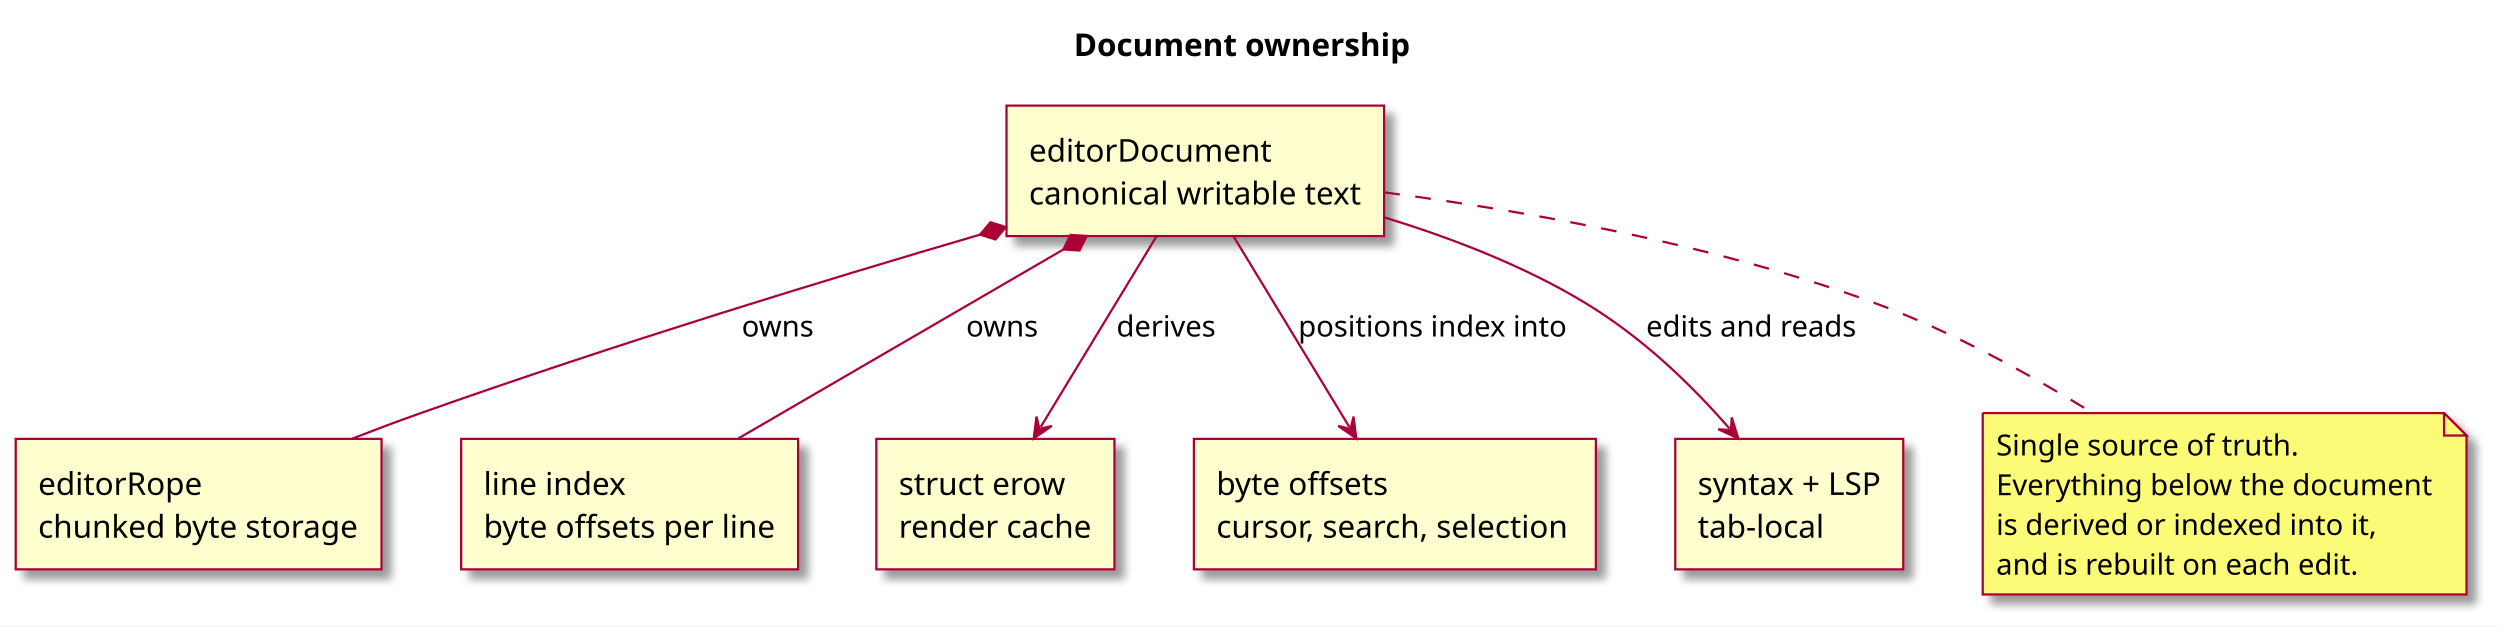
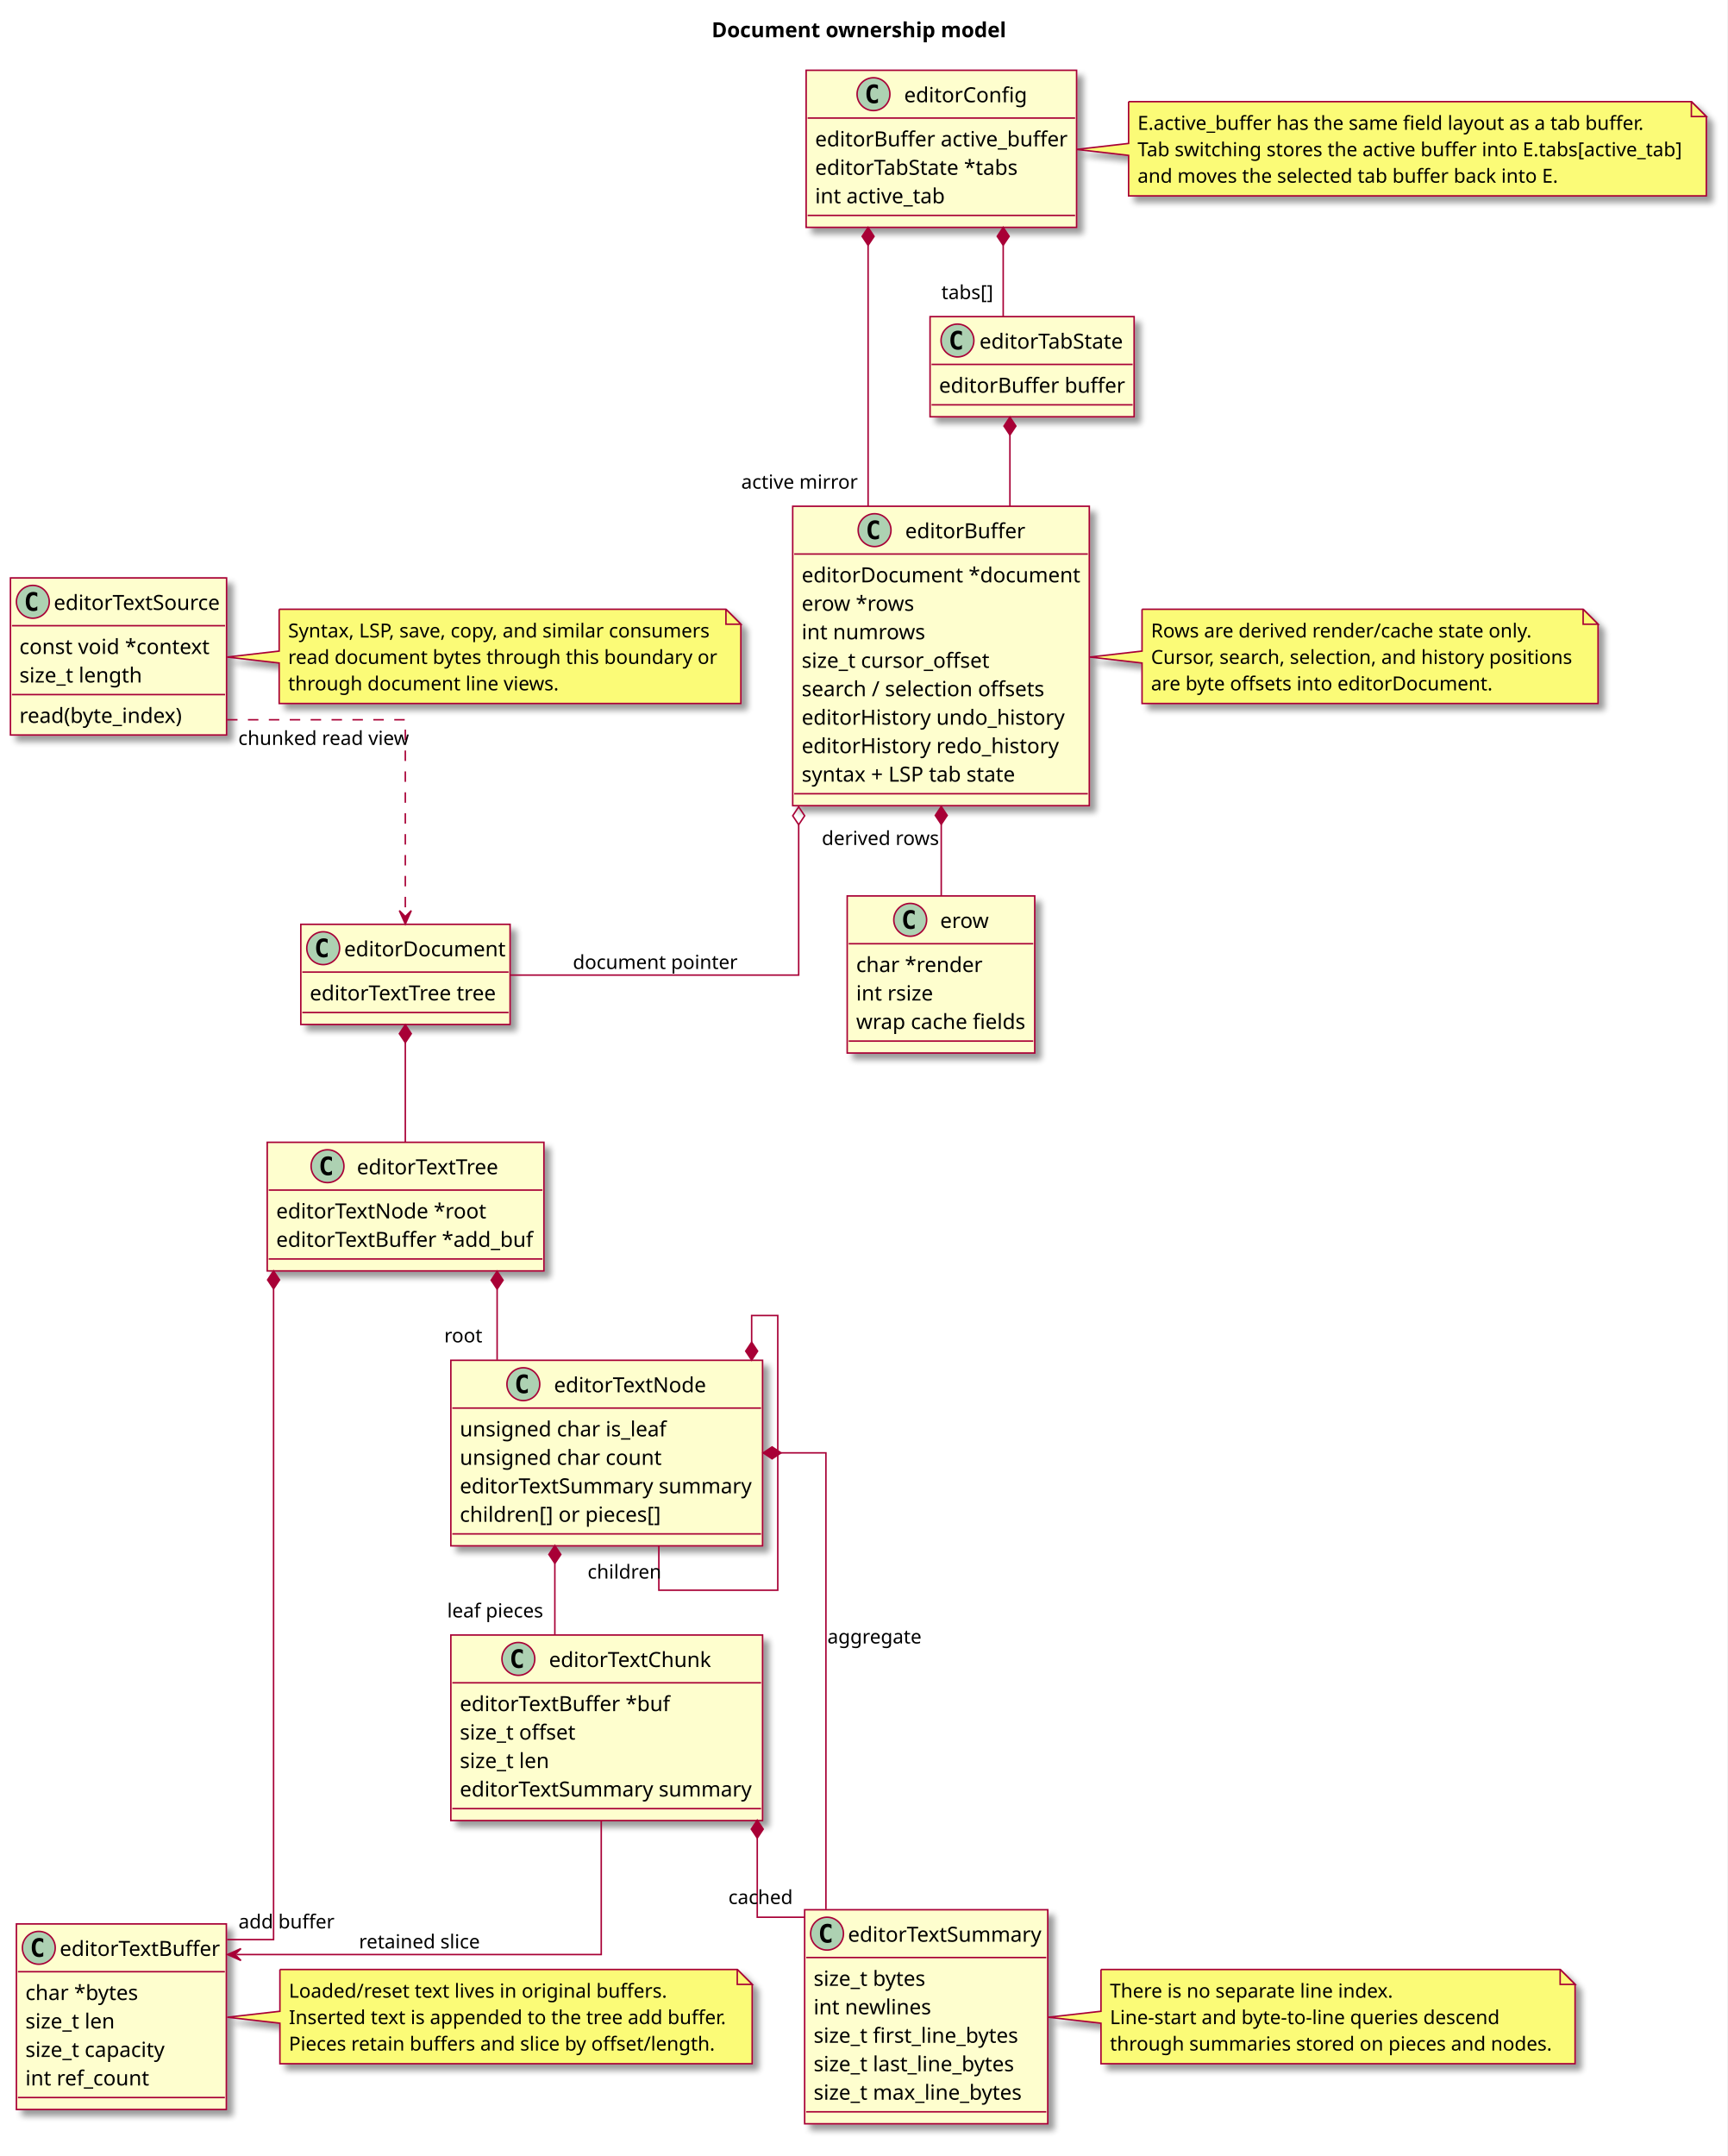
- <svg xmlns="http://www.w3.org/2000/svg" contentStyleType="text/css" data-diagram-type="DESCRIPTION" height="279px" preserveAspectRatio="none" style="width:1114px;height:279px;background:#FFFFFF;" version="1.1" viewBox="0 0 1114 279" width="1114px" zoomAndPan="magnify">
+ <svg xmlns="http://www.w3.org/2000/svg" contentStyleType="text/css" data-diagram-type="CLASS" height="1444px" preserveAspectRatio="none" style="width:1157px;height:1444px;background:#FFFFFF;" version="1.1" viewBox="0 0 1157 1444" width="1157px" zoomAndPan="magnify">
  <defs>
-     <filter height="300%" id="f1951zaz6wc9qc" width="300%" x="-1" y="-1">
+     <filter height="300%" id="f1nqlf8pvnlg85" width="300%" x="-1" y="-1">
      <feGaussianBlur result="blurOut" stdDeviation="2" />
      <feColorMatrix in="blurOut" result="blurOut2" type="matrix" values="0 0 0 0 0 0 0 0 0 0 0 0 0 0 0 0 0 0 .4 0" />
      <feOffset dx="4" dy="4" in="blurOut2" result="blurOut3" />
      <feBlend in="SourceGraphic" in2="blurOut3" mode="normal" />
    </filter>
  </defs>
  <rect width="100%" height="100%" fill="#FFFFFF" />
  <g>
-     <g class="title" data-source-line="3">
-       <text fill="#000000" font-family="sans-serif" font-size="14" font-weight="700" lengthAdjust="spacing" textLength="150.121" x="478.481" y="24.966">Document ownership</text>
-     </g>
-     <g class="entity" data-qualified-name="doc" data-source-line="7" id="ent0002">
-       <rect fill="#FEFECE" filter="url(#f1951zaz6wc9qc)" height="58.136" style="stroke:#A80036;stroke-width:1;" width="168.259" x="448.5" y="47.068" />
-       <text fill="#000000" font-family="sans-serif" font-size="14" lengthAdjust="spacing" textLength="108.178" x="458.5" y="72.034">editorDocument</text>
-       <text fill="#000000" font-family="sans-serif" font-size="14" lengthAdjust="spacing" textLength="148.259" x="458.5" y="91.102">canonical writable text</text>
-     </g>
-     <g class="entity" data-qualified-name="rope" data-source-line="8" id="ent0003">
-       <rect fill="#FEFECE" filter="url(#f1951zaz6wc9qc)" height="58.136" style="stroke:#A80036;stroke-width:1;" width="163.009" x="7" y="195.568" />
-       <text fill="#000000" font-family="sans-serif" font-size="14" lengthAdjust="spacing" textLength="73.108" x="17" y="220.534">editorRope</text>
-       <text fill="#000000" font-family="sans-serif" font-size="14" lengthAdjust="spacing" textLength="143.009" x="17" y="239.602">chunked byte storage</text>
-     </g>
-     <g class="entity" data-qualified-name="index" data-source-line="9" id="ent0004">
-       <rect fill="#FEFECE" filter="url(#f1951zaz6wc9qc)" height="58.136" style="stroke:#A80036;stroke-width:1;" width="150.143" x="205.5" y="195.568" />
-       <text fill="#000000" font-family="sans-serif" font-size="14" lengthAdjust="spacing" textLength="63.588" x="215.5" y="220.534">line index</text>
-       <text fill="#000000" font-family="sans-serif" font-size="14" lengthAdjust="spacing" textLength="130.143" x="215.5" y="239.602">byte offsets per line</text>
-     </g>
-     <g class="entity" data-qualified-name="row" data-source-line="10" id="ent0005">
-       <rect fill="#FEFECE" filter="url(#f1951zaz6wc9qc)" height="58.136" style="stroke:#A80036;stroke-width:1;" width="106.1" x="390.5" y="195.568" />
-       <text fill="#000000" font-family="sans-serif" font-size="14" lengthAdjust="spacing" textLength="74.76" x="400.5" y="220.534">struct erow</text>
-       <text fill="#000000" font-family="sans-serif" font-size="14" lengthAdjust="spacing" textLength="86.1" x="400.5" y="239.602">render cache</text>
-     </g>
-     <g class="entity" data-qualified-name="offsets" data-source-line="11" id="ent0006">
-       <rect fill="#FEFECE" filter="url(#f1951zaz6wc9qc)" height="58.136" style="stroke:#A80036;stroke-width:1;" width="179.123" x="532" y="195.568" />
-       <text fill="#000000" font-family="sans-serif" font-size="14" lengthAdjust="spacing" textLength="76.804" x="542" y="220.534">byte offsets</text>
-       <text fill="#000000" font-family="sans-serif" font-size="14" lengthAdjust="spacing" textLength="159.123" x="542" y="239.602">cursor, search, selection</text>
-     </g>
-     <g class="entity" data-qualified-name="lang" data-source-line="12" id="ent0007">
-       <rect fill="#FEFECE" filter="url(#f1951zaz6wc9qc)" height="58.136" style="stroke:#A80036;stroke-width:1;" width="101.592" x="746.5" y="195.568" />
-       <text fill="#000000" font-family="sans-serif" font-size="14" lengthAdjust="spacing" textLength="81.592" x="756.5" y="220.534">syntax + LSP</text>
-       <text fill="#000000" font-family="sans-serif" font-size="14" lengthAdjust="spacing" textLength="56.294" x="756.5" y="239.602">tab-local</text>
-     </g>
-     <g class="entity" data-qualified-name="GMN13" data-source-line="21" id="ent0014">
-       <path d="M883.5,184.068 L883.5,264.892 L1099.084,264.892 L1099.084,194.068 L1089.084,184.068 L883.5,184.068" fill="#FBFB77" filter="url(#f1951zaz6wc9qc)" style="stroke:#A80036;stroke-width:1;" />
-       <path d="M1089.084,184.068 L1089.084,194.068 L1099.084,194.068 L1089.084,184.068" fill="#FBFB77" style="stroke:#A80036;stroke-width:1;" />
-       <text fill="#000000" font-family="sans-serif" font-size="13" lengthAdjust="spacing" textLength="135.057" x="889.5" y="202.965">Single source of truth.</text>
-       <text fill="#000000" font-family="sans-serif" font-size="13" lengthAdjust="spacing" textLength="194.584" x="889.5" y="220.671">Everything below the document</text>
-       <text fill="#000000" font-family="sans-serif" font-size="13" lengthAdjust="spacing" textLength="170.092" x="889.5" y="238.377">is derived or indexed into it,</text>
-       <text fill="#000000" font-family="sans-serif" font-size="13" lengthAdjust="spacing" textLength="161.59" x="889.5" y="256.083">and is rebuilt on each edit.</text>
-     </g>
-     <g class="link" data-entity-1="ent0002" data-entity-2="ent0003" data-link-type="composition" data-source-line="14" id="lnk8">
-       <path d="M436.714,104.552 C366.484,125.132 275.58,152.888 187.5,184.068 C177.47,187.618 166.95,191.568 156.67,195.558" fill="none" id="doc-backto-rope" style="stroke:#A80036;stroke-width:1;" />
-       <polygon fill="#A80036" points="448.23,101.178,441.347,99.027,436.714,104.552,443.597,106.704,448.23,101.178" style="stroke:#A80036;stroke-width:1;" />
-       <text fill="#000000" font-family="sans-serif" font-size="13" lengthAdjust="spacing" textLength="32.344" x="330.5" y="149.965">owns</text>
-     </g>
-     <g class="link" data-entity-1="ent0002" data-entity-2="ent0004" data-link-type="composition" data-source-line="15" id="lnk9">
-       <path d="M473.837,111.17 C429.247,137.1 373.73,169.368 329.06,195.338" fill="none" id="doc-backto-index" style="stroke:#A80036;stroke-width:1;" />
-       <polygon fill="#A80036" points="484.21,105.138,477.012,104.696,473.837,111.17,481.034,111.612,484.21,105.138" style="stroke:#A80036;stroke-width:1;" />
-       <text fill="#000000" font-family="sans-serif" font-size="13" lengthAdjust="spacing" textLength="32.344" x="430.5" y="149.965">owns</text>
-     </g>
-     <g class="link" data-entity-1="ent0002" data-entity-2="ent0005" data-link-type="dependency" data-source-line="16" id="lnk10">
-       <path d="M515.34,105.318 C499.58,131.258 479.465,164.37 463.725,190.28" fill="none" id="doc-to-row" style="stroke:#A80036;stroke-width:1;" />
-       <polygon fill="#A80036" points="460.61,195.408,468.701,189.793,463.206,191.135,461.864,185.639,460.61,195.408" style="stroke:#A80036;stroke-width:1;" />
-       <text fill="#000000" font-family="sans-serif" font-size="13" lengthAdjust="spacing" textLength="44.213" x="497.5" y="149.965">derives</text>
-     </g>
-     <g class="link" data-entity-1="ent0002" data-entity-2="ent0006" data-link-type="dependency" data-source-line="17" id="lnk11">
-       <path d="M549.66,105.318 C565.42,131.258 585.535,164.37 601.275,190.28" fill="none" id="doc-to-offsets" style="stroke:#A80036;stroke-width:1;" />
-       <polygon fill="#A80036" points="604.39,195.408,603.136,185.639,601.794,191.135,596.299,189.793,604.39,195.408" style="stroke:#A80036;stroke-width:1;" />
-       <text fill="#000000" font-family="sans-serif" font-size="13" lengthAdjust="spacing" textLength="119.912" x="578.5" y="149.965">positions index into</text>
-     </g>
-     <g class="link" data-entity-1="ent0002" data-entity-2="ent0007" data-link-type="dependency" data-source-line="18" id="lnk12">
-       <path d="M616.84,96.858 C646.47,105.918 679.16,118.438 706.5,135.068 C732.86,151.108 753.636,171.564 770.646,190.894" fill="none" id="doc-to-lang" style="stroke:#A80036;stroke-width:1;" />
-       <polygon fill="#A80036" points="774.61,195.398,771.667,185.999,771.307,191.644,765.662,191.284,774.61,195.398" style="stroke:#A80036;stroke-width:1;" />
-       <text fill="#000000" font-family="sans-serif" font-size="13" lengthAdjust="spacing" textLength="93.899" x="733.5" y="149.965">edits and reads</text>
-     </g>
-     <g class="link" data-entity-1="ent0002" data-entity-2="ent0014" data-link-type="association" data-source-line="21" id="lnk15">
-       <path d="M616.78,85.708 C678.7,93.828 764.12,108.808 835.5,135.068 C869.11,147.438 904,166.548 932.24,183.858" fill="none" id="doc-GMN13" style="stroke:#A80036;stroke-width:1;stroke-dasharray:7,7;" />
+     <g class="title" data-source-line="6">
+       <text fill="#000000" font-family="sans-serif" font-size="14" font-weight="700" lengthAdjust="spacing" textLength="197.581" x="476.697" y="24.966">Document ownership model</text>
+     </g>
+     <g class="entity" data-qualified-name="editorConfig" data-source-line="10" id="ent0002">
+       <rect fill="#FEFECE" filter="url(#f1nqlf8pvnlg85)" height="105.204" style="stroke:#A80036;stroke-width:1;" width="181.161" x="540" y="47.068" />
+       <ellipse cx="585.115" cy="63.068" fill="#ADD1B2" rx="11" ry="11" style="stroke:#A80036;stroke-width:1;" />
+       <path d="M588.084,68.709 Q587.505,69.005 586.865,69.146 Q586.224,69.302 585.521,69.302 Q583.021,69.302 581.693,67.662 Q580.38,66.005 580.38,62.88 Q580.38,59.755 581.693,58.099 Q583.021,56.443 585.521,56.443 Q586.224,56.443 586.865,56.599 Q587.521,56.755 588.084,57.052 L588.084,59.771 Q587.459,59.193 586.865,58.927 Q586.271,58.646 585.646,58.646 Q584.302,58.646 583.615,59.724 Q582.927,60.787 582.927,62.88 Q582.927,64.974 583.615,66.052 Q584.302,67.115 585.646,67.115 Q586.271,67.115 586.865,66.849 Q587.459,66.568 588.084,65.99 L588.084,68.709 Z " fill="#000000" />
+       <text fill="#000000" font-family="sans-serif" font-size="14" lengthAdjust="spacing" textLength="82.432" x="605.615" y="68.5">editorConfig</text>
+       <line style="stroke:#A80036;stroke-width:1;" x1="541" x2="720.161" y1="79.068" y2="79.068" />
+       <text fill="#000000" font-family="sans-serif" font-size="14" lengthAdjust="spacing" textLength="169.161" x="546" y="98.034">editorBuffer active_buffer</text>
+       <text fill="#000000" font-family="sans-serif" font-size="14" lengthAdjust="spacing" textLength="136.793" x="546" y="117.102">editorTabState *tabs</text>
+       <text fill="#000000" font-family="sans-serif" font-size="14" lengthAdjust="spacing" textLength="86.94" x="546" y="136.17">int active_tab</text>
+       <line style="stroke:#A80036;stroke-width:1;" x1="541" x2="720.161" y1="144.272" y2="144.272" />
+     </g>
+     <g class="entity" data-qualified-name="editorTabState" data-source-line="16" id="ent0003">
+       <rect fill="#FEFECE" filter="url(#f1nqlf8pvnlg85)" height="67.068" style="stroke:#A80036;stroke-width:1;" width="136.697" x="623" y="212.068" />
+       <ellipse cx="641.367" cy="228.068" fill="#ADD1B2" rx="11" ry="11" style="stroke:#A80036;stroke-width:1;" />
+       <path d="M644.336,233.708 Q643.758,234.005 643.117,234.146 Q642.476,234.302 641.773,234.302 Q639.273,234.302 637.945,232.662 Q636.633,231.005 636.633,227.88 Q636.633,224.755 637.945,223.099 Q639.273,221.443 641.773,221.443 Q642.476,221.443 643.117,221.599 Q643.773,221.755 644.336,222.052 L644.336,224.771 Q643.711,224.193 643.117,223.927 Q642.523,223.646 641.898,223.646 Q640.554,223.646 639.867,224.724 Q639.179,225.787 639.179,227.88 Q639.179,229.974 639.867,231.052 Q640.554,232.115 641.898,232.115 Q642.523,232.115 643.117,231.849 Q643.711,231.568 644.336,230.99 L644.336,233.708 Z " fill="#000000" />
+       <text fill="#000000" font-family="sans-serif" font-size="14" lengthAdjust="spacing" textLength="97.216" x="656.115" y="233.5">editorTabState</text>
+       <line style="stroke:#A80036;stroke-width:1;" x1="624" x2="758.697" y1="244.068" y2="244.068" />
+       <text fill="#000000" font-family="sans-serif" font-size="14" lengthAdjust="spacing" textLength="124.698" x="629" y="263.034">editorBuffer buffer</text>
+       <line style="stroke:#A80036;stroke-width:1;" x1="624" x2="758.697" y1="271.136" y2="271.136" />
+     </g>
+     <g class="entity" data-qualified-name="editorBuffer" data-source-line="20" id="ent0004">
+       <rect fill="#FEFECE" filter="url(#f1nqlf8pvnlg85)" height="200.543" style="stroke:#A80036;stroke-width:1;" width="198.675" x="531" y="339.068" />
+       <ellipse cx="585.845" cy="355.068" fill="#ADD1B2" rx="11" ry="11" style="stroke:#A80036;stroke-width:1;" />
+       <path d="M588.813,360.709 Q588.235,361.005 587.595,361.146 Q586.954,361.302 586.251,361.302 Q583.751,361.302 582.423,359.662 Q581.11,358.005 581.11,354.88 Q581.11,351.755 582.423,350.099 Q583.751,348.443 586.251,348.443 Q586.954,348.443 587.595,348.599 Q588.251,348.755 588.813,349.052 L588.813,351.771 Q588.188,351.193 587.595,350.927 Q587.001,350.646 586.376,350.646 Q585.032,350.646 584.345,351.724 Q583.657,352.787 583.657,354.88 Q583.657,356.974 584.345,358.052 Q585.032,359.115 586.376,359.115 Q587.001,359.115 587.595,358.849 Q588.188,358.568 588.813,357.99 L588.813,360.709 Z " fill="#000000" />
+       <text fill="#000000" font-family="sans-serif" font-size="14" lengthAdjust="spacing" textLength="80.486" x="606.345" y="360.5">editorBuffer</text>
+       <line style="stroke:#A80036;stroke-width:1;" x1="532" x2="728.675" y1="371.068" y2="371.068" />
+       <text fill="#000000" font-family="sans-serif" font-size="14" lengthAdjust="spacing" textLength="186.675" x="537" y="390.034">editorDocument *document</text>
+       <text fill="#000000" font-family="sans-serif" font-size="14" lengthAdjust="spacing" textLength="76.468" x="537" y="409.102">erow *rows</text>
+       <text fill="#000000" font-family="sans-serif" font-size="14" lengthAdjust="spacing" textLength="83.314" x="537" y="428.17">int numrows</text>
+       <text fill="#000000" font-family="sans-serif" font-size="14" lengthAdjust="spacing" textLength="125.79" x="537" y="447.238">size_t cursor_offset</text>
+       <text fill="#000000" font-family="sans-serif" font-size="14" lengthAdjust="spacing" textLength="162.819" x="537" y="466.305">search / selection offsets</text>
+       <text fill="#000000" font-family="sans-serif" font-size="14" lengthAdjust="spacing" textLength="176.217" x="537" y="485.373">editorHistory undo_history</text>
+       <text fill="#000000" font-family="sans-serif" font-size="14" lengthAdjust="spacing" textLength="172.591" x="537" y="504.441">editorHistory redo_history</text>
+       <text fill="#000000" font-family="sans-serif" font-size="14" lengthAdjust="spacing" textLength="142.953" x="537" y="523.509">syntax + LSP tab state</text>
+       <line style="stroke:#A80036;stroke-width:1;" x1="532" x2="728.675" y1="531.611" y2="531.611" />
+     </g>
+     <g class="entity" data-qualified-name="editorDocument" data-source-line="31" id="ent0005">
+       <rect fill="#FEFECE" filter="url(#f1nqlf8pvnlg85)" height="67.068" style="stroke:#A80036;stroke-width:1;" width="140.178" x="201.5" y="619.068" />
+       <ellipse cx="216.5" cy="635.068" fill="#ADD1B2" rx="11" ry="11" style="stroke:#A80036;stroke-width:1;" />
+       <path d="M219.469,640.708 Q218.891,641.005 218.25,641.146 Q217.609,641.302 216.906,641.302 Q214.406,641.302 213.078,639.662 Q211.766,638.005 211.766,634.88 Q211.766,631.755 213.078,630.099 Q214.406,628.443 216.906,628.443 Q217.609,628.443 218.25,628.599 Q218.906,628.755 219.469,629.052 L219.469,631.771 Q218.844,631.193 218.25,630.927 Q217.656,630.646 217.031,630.646 Q215.688,630.646 215,631.724 Q214.312,632.787 214.312,634.88 Q214.312,636.974 215,638.052 Q215.688,639.115 217.031,639.115 Q217.656,639.115 218.25,638.849 Q218.844,638.568 219.469,637.99 L219.469,640.708 Z " fill="#000000" />
+       <text fill="#000000" font-family="sans-serif" font-size="14" lengthAdjust="spacing" textLength="108.178" x="230.5" y="640.5">editorDocument</text>
+       <line style="stroke:#A80036;stroke-width:1;" x1="202.5" x2="340.678" y1="651.068" y2="651.068" />
+       <text fill="#000000" font-family="sans-serif" font-size="14" lengthAdjust="spacing" textLength="127.189" x="207.5" y="670.034">editorTextTree tree</text>
+       <line style="stroke:#A80036;stroke-width:1;" x1="202.5" x2="340.678" y1="678.136" y2="678.136" />
+     </g>
+     <g class="entity" data-qualified-name="editorTextTree" data-source-line="35" id="ent0006">
+       <rect fill="#FEFECE" filter="url(#f1nqlf8pvnlg85)" height="86.136" style="stroke:#A80036;stroke-width:1;" width="185.347" x="179" y="765.068" />
+       <ellipse cx="219.392" cy="781.068" fill="#ADD1B2" rx="11" ry="11" style="stroke:#A80036;stroke-width:1;" />
+       <path d="M222.36,786.708 Q221.782,787.005 221.142,787.146 Q220.501,787.302 219.798,787.302 Q217.298,787.302 215.97,785.662 Q214.657,784.005 214.657,780.88 Q214.657,777.755 215.97,776.099 Q217.298,774.443 219.798,774.443 Q220.501,774.443 221.142,774.599 Q221.798,774.755 222.36,775.052 L222.36,777.771 Q221.735,777.193 221.142,776.927 Q220.548,776.646 219.923,776.646 Q218.579,776.646 217.892,777.724 Q217.204,778.787 217.204,780.88 Q217.204,782.974 217.892,784.052 Q218.579,785.115 219.923,785.115 Q220.548,785.115 221.142,784.849 Q221.735,784.568 222.36,783.99 L222.36,786.708 Z " fill="#000000" />
+       <text fill="#000000" font-family="sans-serif" font-size="14" lengthAdjust="spacing" textLength="96.922" x="239.034" y="786.5">editorTextTree</text>
+       <line style="stroke:#A80036;stroke-width:1;" x1="180" x2="363.347" y1="797.068" y2="797.068" />
+       <text fill="#000000" font-family="sans-serif" font-size="14" lengthAdjust="spacing" textLength="142.31" x="185" y="816.034">editorTextNode *root</text>
+       <text fill="#000000" font-family="sans-serif" font-size="14" lengthAdjust="spacing" textLength="173.347" x="185" y="835.102">editorTextBuffer *add_buf</text>
+       <line style="stroke:#A80036;stroke-width:1;" x1="180" x2="363.347" y1="843.204" y2="843.204" />
+     </g>
+     <g class="entity" data-qualified-name="editorTextNode" data-source-line="40" id="ent0007">
+       <rect fill="#FEFECE" filter="url(#f1nqlf8pvnlg85)" height="124.272" style="stroke:#A80036;stroke-width:1;" width="208.811" x="302" y="911.068" />
+       <ellipse cx="350.566" cy="927.068" fill="#ADD1B2" rx="11" ry="11" style="stroke:#A80036;stroke-width:1;" />
+       <path d="M353.535,932.708 Q352.957,933.005 352.316,933.146 Q351.675,933.302 350.972,933.302 Q348.472,933.302 347.144,931.662 Q345.832,930.005 345.832,926.88 Q345.832,923.755 347.144,922.099 Q348.472,920.443 350.972,920.443 Q351.675,920.443 352.316,920.599 Q352.972,920.755 353.535,921.052 L353.535,923.771 Q352.91,923.193 352.316,922.927 Q351.722,922.646 351.097,922.646 Q349.753,922.646 349.066,923.724 Q348.378,924.787 348.378,926.88 Q348.378,928.974 349.066,930.052 Q349.753,931.115 351.097,931.115 Q351.722,931.115 352.316,930.849 Q352.91,930.568 353.535,929.99 L353.535,932.708 Z " fill="#000000" />
+       <text fill="#000000" font-family="sans-serif" font-size="14" lengthAdjust="spacing" textLength="103.18" x="371.066" y="932.5">editorTextNode</text>
+       <line style="stroke:#A80036;stroke-width:1;" x1="303" x2="509.811" y1="943.068" y2="943.068" />
+       <text fill="#000000" font-family="sans-serif" font-size="14" lengthAdjust="spacing" textLength="138.389" x="308" y="962.034">unsigned char is_leaf</text>
+       <text fill="#000000" font-family="sans-serif" font-size="14" lengthAdjust="spacing" textLength="135.226" x="308" y="981.102">unsigned char count</text>
+       <text fill="#000000" font-family="sans-serif" font-size="14" lengthAdjust="spacing" textLength="196.811" x="308" y="1000.17">editorTextSummary summary</text>
+       <text fill="#000000" font-family="sans-serif" font-size="14" lengthAdjust="spacing" textLength="134.931" x="308" y="1019.238">children[] or pieces[]</text>
+       <line style="stroke:#A80036;stroke-width:1;" x1="303" x2="509.811" y1="1027.34" y2="1027.34" />
+     </g>
+     <g class="entity" data-qualified-name="editorTextChunk" data-source-line="47" id="ent0008">
+       <rect fill="#FEFECE" filter="url(#f1nqlf8pvnlg85)" height="124.272" style="stroke:#A80036;stroke-width:1;" width="208.811" x="302" y="1095.068" />
+       <ellipse cx="347.234" cy="1111.068" fill="#ADD1B2" rx="11" ry="11" style="stroke:#A80036;stroke-width:1;" />
+       <path d="M350.203,1116.708 Q349.625,1117.005 348.984,1117.146 Q348.343,1117.302 347.64,1117.302 Q345.14,1117.302 343.812,1115.662 Q342.5,1114.005 342.5,1110.88 Q342.5,1107.755 343.812,1106.099 Q345.14,1104.443 347.64,1104.443 Q348.343,1104.443 348.984,1104.599 Q349.64,1104.755 350.203,1105.052 L350.203,1107.771 Q349.578,1107.193 348.984,1106.927 Q348.39,1106.646 347.765,1106.646 Q346.421,1106.646 345.734,1107.724 Q345.046,1108.787 345.046,1110.88 Q345.046,1112.974 345.734,1114.052 Q346.421,1115.115 347.765,1115.115 Q348.39,1115.115 348.984,1114.849 Q349.578,1114.568 350.203,1113.99 L350.203,1116.708 Z " fill="#000000" />
+       <text fill="#000000" font-family="sans-serif" font-size="14" lengthAdjust="spacing" textLength="109.844" x="367.734" y="1116.5">editorTextChunk</text>
+       <line style="stroke:#A80036;stroke-width:1;" x1="303" x2="509.811" y1="1127.068" y2="1127.068" />
+       <text fill="#000000" font-family="sans-serif" font-size="14" lengthAdjust="spacing" textLength="142.057" x="308" y="1146.034">editorTextBuffer *buf</text>
+       <text fill="#000000" font-family="sans-serif" font-size="14" lengthAdjust="spacing" textLength="77.462" x="308" y="1165.102">size_t offset</text>
+       <text fill="#000000" font-family="sans-serif" font-size="14" lengthAdjust="spacing" textLength="59.864" x="308" y="1184.17">size_t len</text>
+       <text fill="#000000" font-family="sans-serif" font-size="14" lengthAdjust="spacing" textLength="196.811" x="308" y="1203.238">editorTextSummary summary</text>
+       <line style="stroke:#A80036;stroke-width:1;" x1="303" x2="509.811" y1="1211.34" y2="1211.34" />
+     </g>
+     <g class="entity" data-qualified-name="editorTextBuffer" data-source-line="54" id="ent0009">
+       <rect fill="#FEFECE" filter="url(#f1nqlf8pvnlg85)" height="124.272" style="stroke:#A80036;stroke-width:1;" width="140.626" x="11" y="1288.568" />
+       <ellipse cx="26" cy="1304.568" fill="#ADD1B2" rx="11" ry="11" style="stroke:#A80036;stroke-width:1;" />
+       <path d="M28.969,1310.208 Q28.391,1310.505 27.75,1310.646 Q27.109,1310.802 26.406,1310.802 Q23.906,1310.802 22.578,1309.162 Q21.266,1307.505 21.266,1304.38 Q21.266,1301.255 22.578,1299.599 Q23.906,1297.943 26.406,1297.943 Q27.109,1297.943 27.75,1298.099 Q28.406,1298.255 28.969,1298.552 L28.969,1301.271 Q28.344,1300.693 27.75,1300.427 Q27.156,1300.146 26.531,1300.146 Q25.188,1300.146 24.5,1301.224 Q23.812,1302.287 23.812,1304.38 Q23.812,1306.474 24.5,1307.552 Q25.188,1308.615 26.531,1308.615 Q27.156,1308.615 27.75,1308.349 Q28.344,1308.068 28.969,1307.49 L28.969,1310.208 Z " fill="#000000" />
+       <text fill="#000000" font-family="sans-serif" font-size="14" lengthAdjust="spacing" textLength="108.626" x="40" y="1310">editorTextBuffer</text>
+       <line style="stroke:#A80036;stroke-width:1;" x1="12" x2="150.626" y1="1320.568" y2="1320.568" />
+       <text fill="#000000" font-family="sans-serif" font-size="14" lengthAdjust="spacing" textLength="75.768" x="17" y="1339.534">char *bytes</text>
+       <text fill="#000000" font-family="sans-serif" font-size="14" lengthAdjust="spacing" textLength="59.864" x="17" y="1358.602">size_t len</text>
+       <text fill="#000000" font-family="sans-serif" font-size="14" lengthAdjust="spacing" textLength="93.268" x="17" y="1377.67">size_t capacity</text>
+       <text fill="#000000" font-family="sans-serif" font-size="14" lengthAdjust="spacing" textLength="83.216" x="17" y="1396.738">int ref_count</text>
+       <line style="stroke:#A80036;stroke-width:1;" x1="12" x2="150.626" y1="1404.84" y2="1404.84" />
+     </g>
+     <g class="entity" data-qualified-name="editorTextSummary" data-source-line="61" id="ent0010">
+       <rect fill="#FEFECE" filter="url(#f1nqlf8pvnlg85)" height="143.34" style="stroke:#A80036;stroke-width:1;" width="162.857" x="539" y="1279.068" />
+       <ellipse cx="554" cy="1295.068" fill="#ADD1B2" rx="11" ry="11" style="stroke:#A80036;stroke-width:1;" />
+       <path d="M556.969,1300.708 Q556.391,1301.005 555.75,1301.146 Q555.109,1301.302 554.406,1301.302 Q551.906,1301.302 550.578,1299.662 Q549.266,1298.005 549.266,1294.88 Q549.266,1291.755 550.578,1290.099 Q551.906,1288.443 554.406,1288.443 Q555.109,1288.443 555.75,1288.599 Q556.406,1288.755 556.969,1289.052 L556.969,1291.771 Q556.344,1291.193 555.75,1290.927 Q555.156,1290.646 554.531,1290.646 Q553.188,1290.646 552.5,1291.724 Q551.812,1292.787 551.812,1294.88 Q551.812,1296.974 552.5,1298.052 Q553.188,1299.115 554.531,1299.115 Q555.156,1299.115 555.75,1298.849 Q556.344,1298.568 556.969,1297.99 L556.969,1300.708 Z " fill="#000000" />
+       <text fill="#000000" font-family="sans-serif" font-size="14" lengthAdjust="spacing" textLength="130.857" x="568" y="1300.5">editorTextSummary</text>
+       <line style="stroke:#A80036;stroke-width:1;" x1="540" x2="700.857" y1="1311.068" y2="1311.068" />
+       <text fill="#000000" font-family="sans-serif" font-size="14" lengthAdjust="spacing" textLength="75.11" x="545" y="1330.034">size_t bytes</text>
+       <text fill="#000000" font-family="sans-serif" font-size="14" lengthAdjust="spacing" textLength="78.988" x="545" y="1349.102">int newlines</text>
+       <text fill="#000000" font-family="sans-serif" font-size="14" lengthAdjust="spacing" textLength="137.284" x="545" y="1368.17">size_t first_line_bytes</text>
+       <text fill="#000000" font-family="sans-serif" font-size="14" lengthAdjust="spacing" textLength="134.54" x="545" y="1387.238">size_t last_line_bytes</text>
+       <text fill="#000000" font-family="sans-serif" font-size="14" lengthAdjust="spacing" textLength="139.663" x="545" y="1406.305">size_t max_line_bytes</text>
+       <line style="stroke:#A80036;stroke-width:1;" x1="540" x2="700.857" y1="1414.408" y2="1414.408" />
+     </g>
+     <g class="entity" data-qualified-name="erow" data-source-line="69" id="ent0011">
+       <rect fill="#FEFECE" filter="url(#f1nqlf8pvnlg85)" height="105.204" style="stroke:#A80036;stroke-width:1;" width="125.624" x="567.5" y="600.068" />
+       <ellipse cx="609.712" cy="616.068" fill="#ADD1B2" rx="11" ry="11" style="stroke:#A80036;stroke-width:1;" />
+       <path d="M612.681,621.708 Q612.103,622.005 611.462,622.146 Q610.822,622.302 610.119,622.302 Q607.619,622.302 606.29,620.662 Q604.978,619.005 604.978,615.88 Q604.978,612.755 606.29,611.099 Q607.619,609.443 610.119,609.443 Q610.822,609.443 611.462,609.599 Q612.119,609.755 612.681,610.052 L612.681,612.771 Q612.056,612.193 611.462,611.927 Q610.869,611.646 610.244,611.646 Q608.9,611.646 608.212,612.724 Q607.525,613.787 607.525,615.88 Q607.525,617.974 608.212,619.052 Q608.9,620.115 610.244,620.115 Q610.869,620.115 611.462,619.849 Q612.056,619.568 612.681,618.99 L612.681,621.708 Z " fill="#000000" />
+       <text fill="#000000" font-family="sans-serif" font-size="14" lengthAdjust="spacing" textLength="33.152" x="629.759" y="621.5">erow</text>
+       <line style="stroke:#A80036;stroke-width:1;" x1="568.5" x2="692.124" y1="632.068" y2="632.068" />
+       <text fill="#000000" font-family="sans-serif" font-size="14" lengthAdjust="spacing" textLength="84.98" x="573.5" y="651.034">char *render</text>
+       <text fill="#000000" font-family="sans-serif" font-size="14" lengthAdjust="spacing" textLength="51.534" x="573.5" y="670.102">int rsize</text>
+       <text fill="#000000" font-family="sans-serif" font-size="14" lengthAdjust="spacing" textLength="113.624" x="573.5" y="689.17">wrap cache fields</text>
+       <line style="stroke:#A80036;stroke-width:1;" x1="568.5" x2="692.124" y1="697.272" y2="697.272" />
+     </g>
+     <g class="entity" data-qualified-name="editorTextSource" data-source-line="75" id="ent0012">
+       <rect fill="#FEFECE" filter="url(#f1nqlf8pvnlg85)" height="105.204" style="stroke:#A80036;stroke-width:1;" width="144.77" x="7" y="387.068" />
+       <ellipse cx="22" cy="403.068" fill="#ADD1B2" rx="11" ry="11" style="stroke:#A80036;stroke-width:1;" />
+       <path d="M24.969,408.709 Q24.391,409.005 23.75,409.146 Q23.109,409.302 22.406,409.302 Q19.906,409.302 18.578,407.662 Q17.266,406.005 17.266,402.88 Q17.266,399.755 18.578,398.099 Q19.906,396.443 22.406,396.443 Q23.109,396.443 23.75,396.599 Q24.406,396.755 24.969,397.052 L24.969,399.771 Q24.344,399.193 23.75,398.927 Q23.156,398.646 22.531,398.646 Q21.188,398.646 20.5,399.724 Q19.812,400.787 19.812,402.88 Q19.812,404.974 20.5,406.052 Q21.188,407.115 22.531,407.115 Q23.156,407.115 23.75,406.849 Q24.344,406.568 24.969,405.99 L24.969,408.709 Z " fill="#000000" />
+       <text fill="#000000" font-family="sans-serif" font-size="14" lengthAdjust="spacing" textLength="112.77" x="36" y="408.5">editorTextSource</text>
+       <line style="stroke:#A80036;stroke-width:1;" x1="8" x2="150.77" y1="419.068" y2="419.068" />
+       <text fill="#000000" font-family="sans-serif" font-size="14" lengthAdjust="spacing" textLength="127.651" x="13" y="438.034">const void *context</text>
+       <text fill="#000000" font-family="sans-serif" font-size="14" lengthAdjust="spacing" textLength="82.18" x="13" y="457.102">size_t length</text>
+       <line style="stroke:#A80036;stroke-width:1;" x1="8" x2="150.77" y1="465.204" y2="465.204" />
+       <text fill="#000000" font-family="sans-serif" font-size="14" lengthAdjust="spacing" textLength="109.634" x="13" y="484.17">read(byte_index)</text>
+     </g>
+     <g class="entity" data-qualified-name="GMN27" data-source-line="100" id="ent0028">
+       <path d="M756,68.068 L756,96.068 L721.06,100.068 L756,104.068 L756,131.186 A0,0 0 0 0 756,131.186 L1142.976,131.186 A0,0 0 0 0 1142.976,131.186 L1142.976,78.068 L1132.976,68.068 L756,68.068 A0,0 0 0 0 756,68.068" fill="#FBFB77" filter="url(#f1nqlf8pvnlg85)" style="stroke:#A80036;stroke-width:1;" />
+       <path d="M1132.976,68.068 L1132.976,78.068 L1142.976,78.068 L1132.976,68.068" fill="#FBFB77" style="stroke:#A80036;stroke-width:1;" />
+       <text fill="#000000" font-family="sans-serif" font-size="13" lengthAdjust="spacing" textLength="341.042" x="762" y="86.965">E.active_buffer has the same field layout as a tab buffer.</text>
+       <text fill="#000000" font-family="sans-serif" font-size="13" lengthAdjust="spacing" textLength="365.976" x="762" y="104.671">Tab switching stores the active buffer into E.tabs[active_tab]</text>
+       <text fill="#000000" font-family="sans-serif" font-size="13" lengthAdjust="spacing" textLength="281.892" x="762" y="122.377">and moves the selected tab buffer back into E.</text>
+     </g>
+     <g class="entity" data-qualified-name="GMN30" data-source-line="106" id="ent0031">
+       <path d="M765,408.068 L765,436.068 L730.07,440.068 L765,444.068 L765,471.186 A0,0 0 0 0 765,471.186 L1070.466,471.186 A0,0 0 0 0 1070.466,471.186 L1070.466,418.068 L1060.466,408.068 L765,408.068 A0,0 0 0 0 765,408.068" fill="#FBFB77" filter="url(#f1nqlf8pvnlg85)" style="stroke:#A80036;stroke-width:1;" />
+       <path d="M1060.466,408.068 L1060.466,418.068 L1070.466,418.068 L1060.466,408.068" fill="#FBFB77" style="stroke:#A80036;stroke-width:1;" />
+       <text fill="#000000" font-family="sans-serif" font-size="13" lengthAdjust="spacing" textLength="256.282" x="771" y="426.965">Rows are derived render/cache state only.</text>
+       <text fill="#000000" font-family="sans-serif" font-size="13" lengthAdjust="spacing" textLength="284.466" x="771" y="444.671">Cursor, search, selection, and history positions</text>
+       <text fill="#000000" font-family="sans-serif" font-size="13" lengthAdjust="spacing" textLength="229.333" x="771" y="462.377">are byte offsets into editorDocument.</text>
+     </g>
+     <g class="entity" data-qualified-name="GMN33" data-source-line="112" id="ent0034">
+       <path d="M737.5,1319.068 L737.5,1347.068 L702.19,1351.068 L737.5,1355.068 L737.5,1382.186 A0,0 0 0 0 737.5,1382.186 L1055.069,1382.186 A0,0 0 0 0 1055.069,1382.186 L1055.069,1329.068 L1045.069,1319.068 L737.5,1319.068 A0,0 0 0 0 737.5,1319.068" fill="#FBFB77" filter="url(#f1nqlf8pvnlg85)" style="stroke:#A80036;stroke-width:1;" />
+       <path d="M1045.069,1319.068 L1045.069,1329.068 L1055.069,1329.068 L1045.069,1319.068" fill="#FBFB77" style="stroke:#A80036;stroke-width:1;" />
+       <text fill="#000000" font-family="sans-serif" font-size="13" lengthAdjust="spacing" textLength="190.359" x="743.5" y="1337.965">There is no separate line index.</text>
+       <text fill="#000000" font-family="sans-serif" font-size="13" lengthAdjust="spacing" textLength="261.287" x="743.5" y="1355.671">Line-start and byte-to-line queries descend</text>
+       <text fill="#000000" font-family="sans-serif" font-size="13" lengthAdjust="spacing" textLength="296.569" x="743.5" y="1373.377">through summaries stored on pieces and nodes.</text>
+     </g>
+     <g class="entity" data-qualified-name="GMN36" data-source-line="118" id="ent0037">
+       <path d="M187.5,1319.068 L187.5,1347.068 L152.25,1351.068 L187.5,1355.068 L187.5,1382.186 A0,0 0 0 0 187.5,1382.186 L503.86,1382.186 A0,0 0 0 0 503.86,1382.186 L503.86,1329.068 L493.86,1319.068 L187.5,1319.068 A0,0 0 0 0 187.5,1319.068" fill="#FBFB77" filter="url(#f1nqlf8pvnlg85)" style="stroke:#A80036;stroke-width:1;" />
+       <path d="M493.86,1319.068 L493.86,1329.068 L503.86,1329.068 L493.86,1319.068" fill="#FBFB77" style="stroke:#A80036;stroke-width:1;" />
+       <text fill="#000000" font-family="sans-serif" font-size="13" lengthAdjust="spacing" textLength="253.838" x="193.5" y="1337.965">Loaded/reset text lives in original buffers.</text>
+       <text fill="#000000" font-family="sans-serif" font-size="13" lengthAdjust="spacing" textLength="295.36" x="193.5" y="1355.671">Inserted text is appended to the tree add buffer.</text>
+       <text fill="#000000" font-family="sans-serif" font-size="13" lengthAdjust="spacing" textLength="285.883" x="193.5" y="1373.377">Pieces retain buffers and slice by offset/length.</text>
+     </g>
+     <g class="entity" data-qualified-name="GMN39" data-source-line="124" id="ent0040">
+       <path d="M187,408.068 L187,436.068 L152.13,440.068 L187,444.068 L187,471.186 A0,0 0 0 0 187,471.186 L496.275,471.186 A0,0 0 0 0 496.275,471.186 L496.275,418.068 L486.275,408.068 L187,408.068 A0,0 0 0 0 187,408.068" fill="#FBFB77" filter="url(#f1nqlf8pvnlg85)" style="stroke:#A80036;stroke-width:1;" />
+       <path d="M486.275,408.068 L486.275,418.068 L496.275,418.068 L486.275,408.068" fill="#FBFB77" style="stroke:#A80036;stroke-width:1;" />
+       <text fill="#000000" font-family="sans-serif" font-size="13" lengthAdjust="spacing" textLength="284.791" x="193" y="426.965">Syntax, LSP, save, copy, and similar consumers</text>
+       <text fill="#000000" font-family="sans-serif" font-size="13" lengthAdjust="spacing" textLength="288.275" x="193" y="444.671">read document bytes through this boundary or</text>
+       <text fill="#000000" font-family="sans-serif" font-size="13" lengthAdjust="spacing" textLength="181.805" x="193" y="462.377">through document line views.</text>
+     </g>
+     <g class="link" data-entity-1="ent0002" data-entity-2="ent0004" data-link-type="composition" data-source-line="81" id="lnk13">
+       <path codeLine="81" d="M581.5,164.318 C581.5,214.028 581.5,277.818 581.5,339.058" fill="none" id="editorConfig-backto-editorBuffer" style="stroke:#A80036;stroke-width:1;" />
+       <polygon fill="#A80036" points="581.5,152.318,577.5,158.318,581.5,164.318,585.5,158.318,581.5,152.318" style="stroke:#A80036;stroke-width:1;" />
+       <text fill="#000000" font-family="sans-serif" font-size="13" lengthAdjust="spacing" textLength="78.377" x="496.515" y="327.315">active mirror</text>
+     </g>
+     <g class="link" data-entity-1="ent0002" data-entity-2="ent0003" data-link-type="composition" data-source-line="82" id="lnk14">
+       <path codeLine="82" d="M672,164.278 C672,184.208 672,194.328 672,212.028" fill="none" id="editorConfig-backto-editorTabState" style="stroke:#A80036;stroke-width:1;" />
+       <polygon fill="#A80036" points="672,152.278,668,158.278,672,164.278,676,158.278,672,152.278" style="stroke:#A80036;stroke-width:1;" />
+       <text fill="#000000" font-family="sans-serif" font-size="13" lengthAdjust="spacing" textLength="34.762" x="630.582" y="200.32">tabs[]</text>
+     </g>
+     <g class="link" data-entity-1="ent0003" data-entity-2="ent0004" data-link-type="composition" data-source-line="83" id="lnk15">
+       <path codeLine="83" d="M676.5,291.358 C676.5,308.188 676.5,317.508 676.5,339.058" fill="none" id="editorTabState-backto-editorBuffer" style="stroke:#A80036;stroke-width:1;" />
+       <polygon fill="#A80036" points="676.5,279.358,672.5,285.358,676.5,291.358,680.5,285.358,676.5,279.358" style="stroke:#A80036;stroke-width:1;" />
+     </g>
+     <g class="link" data-entity-1="ent0004" data-entity-2="ent0005" data-link-type="aggregation" data-source-line="85" id="lnk16">
+       <path codeLine="85" d="M535,552.378 C535,607.658 535,653.068 535,653.068 C535,653.068 419.83,653.068 341.77,653.068" fill="none" id="editorBuffer-backto-editorDocument" style="stroke:#A80036;stroke-width:1;" />
+       <polygon fill="none" points="535,540.378,531,546.378,535,552.378,539,546.378,535,540.378" style="stroke:#A80036;stroke-width:1;" />
+       <text fill="#000000" font-family="sans-serif" font-size="13" lengthAdjust="spacing" textLength="110.37" x="383.73" y="648.965">document pointer</text>
+     </g>
+     <g class="link" data-entity-1="ent0004" data-entity-2="ent0011" data-link-type="composition" data-source-line="86" id="lnk17">
+       <path codeLine="86" d="M630.5,552.138 C630.5,572.828 630.5,581.808 630.5,599.948" fill="none" id="editorBuffer-backto-erow" style="stroke:#A80036;stroke-width:1;" />
+       <polygon fill="#A80036" points="630.5,540.138,626.5,546.138,630.5,552.138,634.5,546.138,630.5,540.138" style="stroke:#A80036;stroke-width:1;" />
+       <text fill="#000000" font-family="sans-serif" font-size="13" lengthAdjust="spacing" textLength="79.04" x="550.5" y="565.945">derived rows</text>
+     </g>
+     <g class="link" data-entity-1="ent0005" data-entity-2="ent0006" data-link-type="composition" data-source-line="88" id="lnk18">
+       <path codeLine="88" d="M271.5,698.308 C271.5,721.358 271.5,740.088 271.5,764.918" fill="none" id="editorDocument-backto-editorTextTree" style="stroke:#A80036;stroke-width:1;" />
+       <polygon fill="#A80036" points="271.5,686.308,267.5,692.308,271.5,698.308,275.5,692.308,271.5,686.308" style="stroke:#A80036;stroke-width:1;" />
+     </g>
+     <g class="link" data-entity-1="ent0006" data-entity-2="ent0007" data-link-type="composition" data-source-line="89" id="lnk19">
+       <path codeLine="89" d="M333,863.418 C333,881.558 333,890.988 333,910.768" fill="none" id="editorTextTree-backto-editorTextNode" style="stroke:#A80036;stroke-width:1;" />
+       <polygon fill="#A80036" points="333,851.418,329,857.418,333,863.418,337,857.418,333,851.418" style="stroke:#A80036;stroke-width:1;" />
+       <text fill="#000000" font-family="sans-serif" font-size="13" lengthAdjust="spacing" textLength="25.792" x="297.579" y="899.063">root</text>
+     </g>
+     <g class="link" data-entity-1="ent0006" data-entity-2="ent0009" data-link-type="composition" data-source-line="90" id="lnk20">
+       <path codeLine="90" d="M183.25,863.208 C183.25,983.028 183.25,1299.068 183.25,1299.068 C183.25,1299.068 169.53,1299.068 152.17,1299.068" fill="none" id="editorTextTree-backto-editorTextBuffer" style="stroke:#A80036;stroke-width:1;" />
+       <polygon fill="#A80036" points="183.25,851.208,179.25,857.208,183.25,863.208,187.25,857.208,183.25,851.208" style="stroke:#A80036;stroke-width:1;" />
+       <text fill="#000000" font-family="sans-serif" font-size="13" lengthAdjust="spacing" textLength="64.337" x="159.736" y="1291.575">add buffer</text>
+     </g>
+     <g class="link" data-entity-1="ent0007" data-entity-2="ent0007" data-link-type="composition" data-source-line="91" id="lnk21">
+       <path codeLine="91" d="M503.5,898.938 C503.5,882.408 503.5,881.068 503.5,881.068 C503.5,881.068 521,881.068 521,881.068 C521,881.068 521,1065.068 521,1065.068 C521,1065.068 441.33,1065.068 441.33,1065.068 C441.33,1065.068 441.33,1051.728 441.33,1035.198" fill="none" id="editorTextNode-backto-editorTextNode" style="stroke:#A80036;stroke-width:1;" />
+       <polygon fill="#A80036" points="503.5,910.938,507.5,904.938,503.5,898.938,499.5,904.938,503.5,910.938" style="stroke:#A80036;stroke-width:1;" />
+       <text fill="#000000" font-family="sans-serif" font-size="13" lengthAdjust="spacing" textLength="49.712" x="393.577" y="1057.287">children</text>
+     </g>
+     <g class="link" data-entity-1="ent0007" data-entity-2="ent0008" data-link-type="composition" data-source-line="92" id="lnk22">
+       <path codeLine="92" d="M371.67,1047.108 C371.67,1066.408 371.67,1075.678 371.67,1094.988" fill="none" id="editorTextNode-backto-editorTextChunk" style="stroke:#A80036;stroke-width:1;" />
+       <polygon fill="#A80036" points="371.67,1035.108,367.67,1041.108,371.67,1047.108,375.67,1041.108,371.67,1035.108" style="stroke:#A80036;stroke-width:1;" />
+       <text fill="#000000" font-family="sans-serif" font-size="13" lengthAdjust="spacing" textLength="64.311" x="299.555" y="1083.31">leaf pieces</text>
+     </g>
+     <g class="link" data-entity-1="ent0007" data-entity-2="ent0010" data-link-type="composition" data-source-line="93" id="lnk23">
+       <path codeLine="93" d="M523.2,973.068 C546.91,973.068 553.25,973.068 553.25,973.068 C553.25,973.068 553.25,1169.148 553.25,1278.678" fill="none" id="editorTextNode-backto-editorTextSummary" style="stroke:#A80036;stroke-width:1;" />
+       <polygon fill="#A80036" points="511.2,973.068,517.2,977.068,523.2,973.068,517.2,969.068,511.2,973.068" style="stroke:#A80036;stroke-width:1;" />
+       <text fill="#000000" font-family="sans-serif" font-size="13" lengthAdjust="spacing" textLength="63.297" x="554.25" y="1100.745">aggregate</text>
+     </g>
+     <g class="link" data-entity-1="ent0008" data-entity-2="ent0009" data-link-type="dependency" data-source-line="94" id="lnk24">
+       <path codeLine="94" d="M402.75,1219.328 C402.75,1261.308 402.75,1309.068 402.75,1309.068 C402.75,1309.068 253,1309.068 158.4,1309.068" fill="none" id="editorTextChunk-to-editorTextBuffer" style="stroke:#A80036;stroke-width:1;" />
+       <polygon fill="#A80036" points="152.4,1309.068,161.4,1313.068,157.4,1309.068,161.4,1305.068,152.4,1309.068" style="stroke:#A80036;stroke-width:1;" />
+       <text fill="#000000" font-family="sans-serif" font-size="13" lengthAdjust="spacing" textLength="81.289" x="240.44" y="1304.965">retained slice</text>
+     </g>
+     <g class="link" data-entity-1="ent0008" data-entity-2="ent0010" data-link-type="composition" data-source-line="95" id="lnk25">
+       <path codeLine="95" d="M507.25,1231.078 C507.25,1263.318 507.25,1284.068 507.25,1284.068 C507.25,1284.068 520.94,1284.068 538.8,1284.068" fill="none" id="editorTextChunk-backto-editorTextSummary" style="stroke:#A80036;stroke-width:1;" />
+       <polygon fill="#A80036" points="507.25,1219.078,503.25,1225.078,507.25,1231.078,511.25,1225.078,507.25,1219.078" style="stroke:#A80036;stroke-width:1;" />
+       <text fill="#000000" font-family="sans-serif" font-size="13" lengthAdjust="spacing" textLength="43.134" x="487.909" y="1275.237">cached</text>
+     </g>
+     <g class="link" data-entity-1="ent0012" data-entity-2="ent0005" data-link-type="dependency" data-source-line="97" id="lnk26">
+       <path codeLine="97" d="M152.09,482.068 C206.46,482.068 271.5,482.068 271.5,482.068 C271.5,482.068 271.5,563.198 271.5,612.878" fill="none" id="editorTextSource-to-editorDocument" style="stroke:#A80036;stroke-width:1;stroke-dasharray:7,7;" />
+       <polygon fill="#A80036" points="271.5,618.878,275.5,609.878,271.5,613.878,267.5,609.878,271.5,618.878" style="stroke:#A80036;stroke-width:1;" />
+       <text fill="#000000" font-family="sans-serif" font-size="13" lengthAdjust="spacing" textLength="114.868" x="159.614" y="498.928">chunked read view</text>
    </g>
  </g>
</svg>
